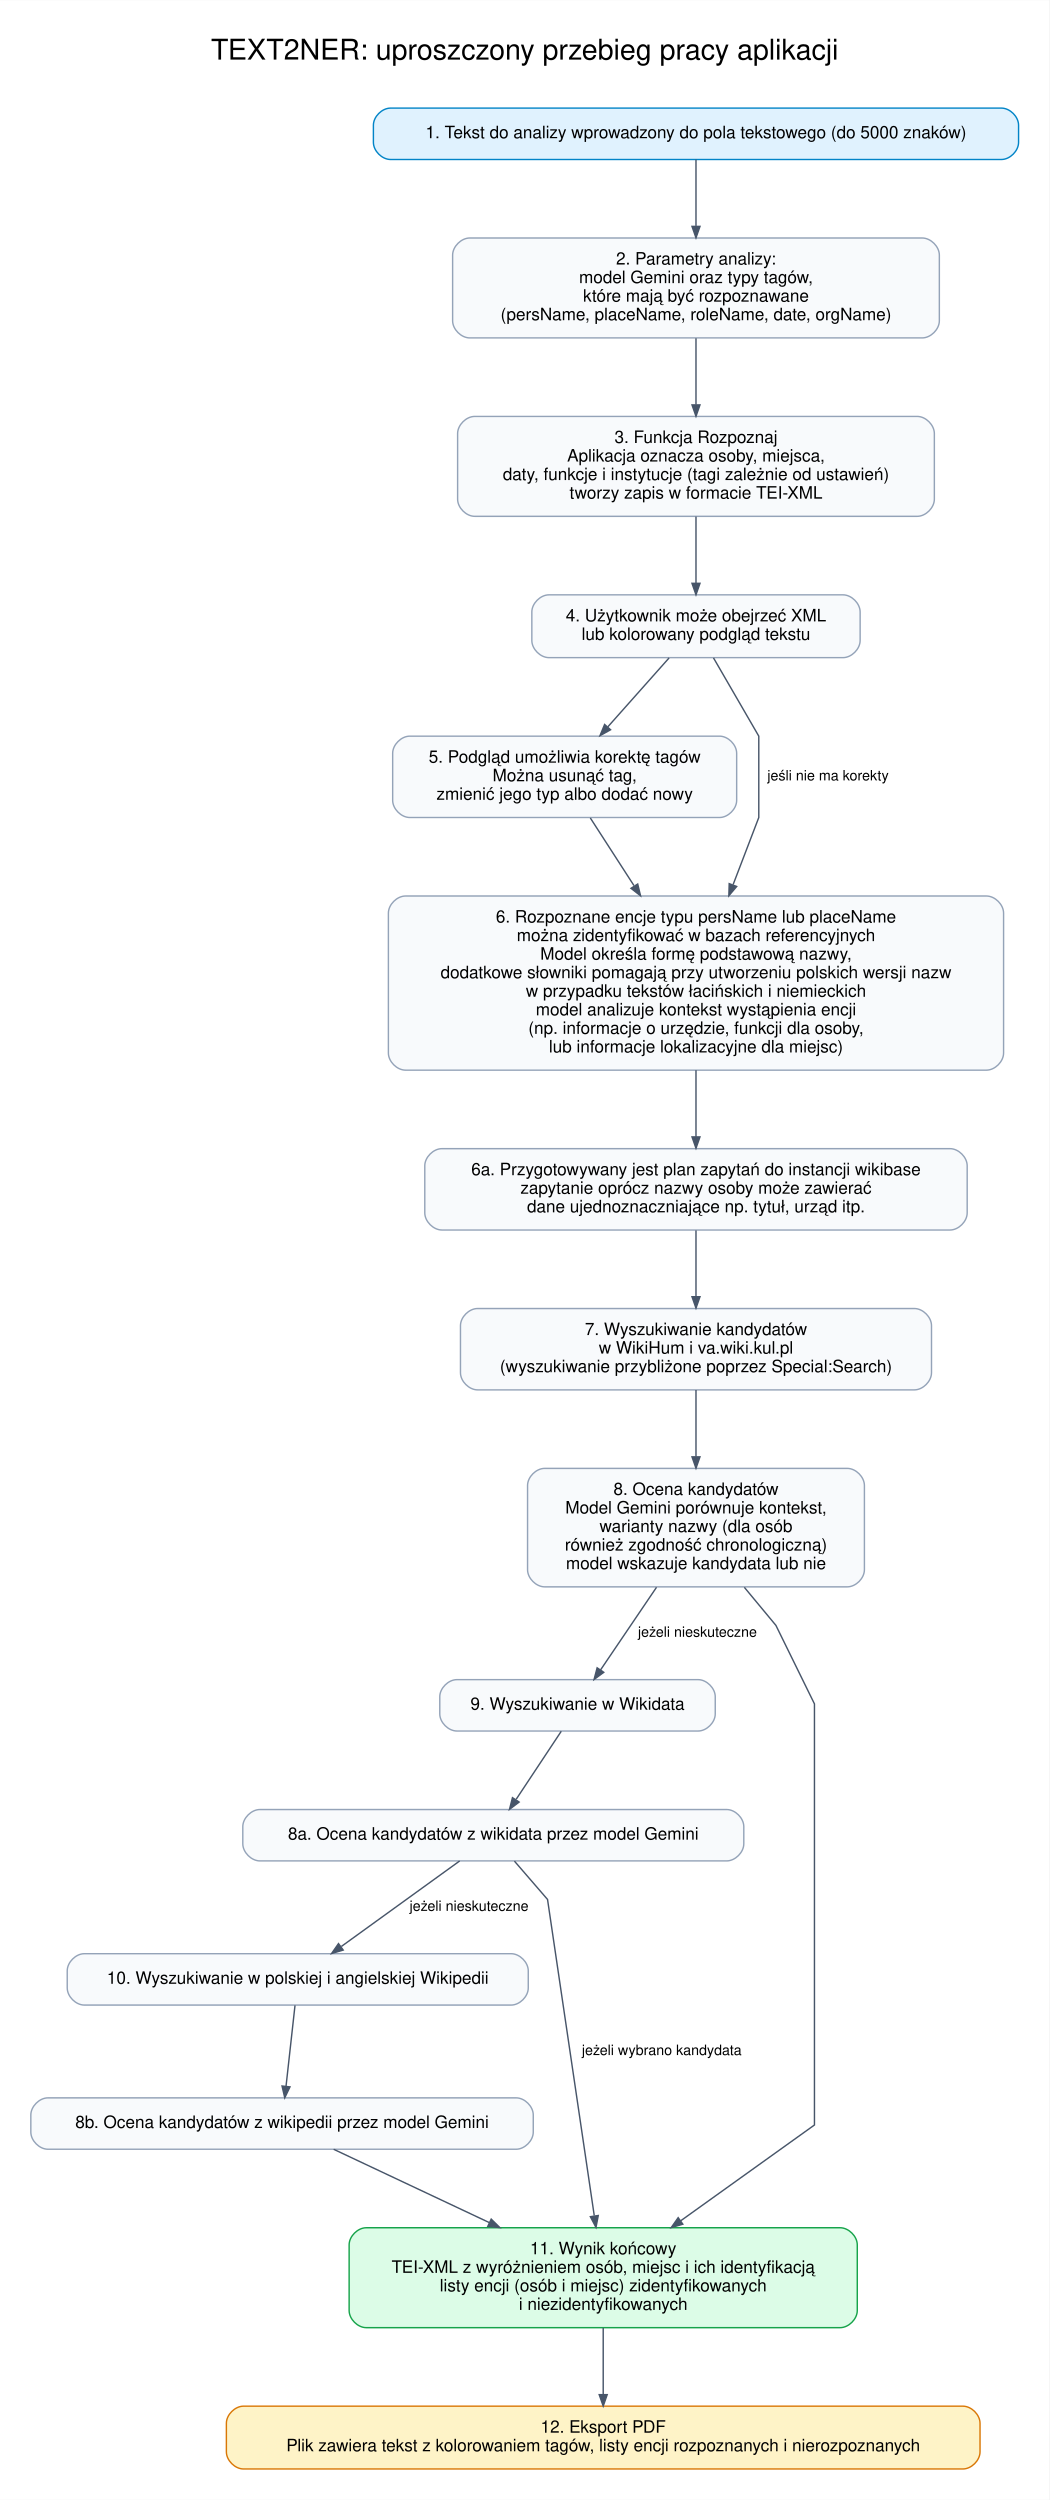
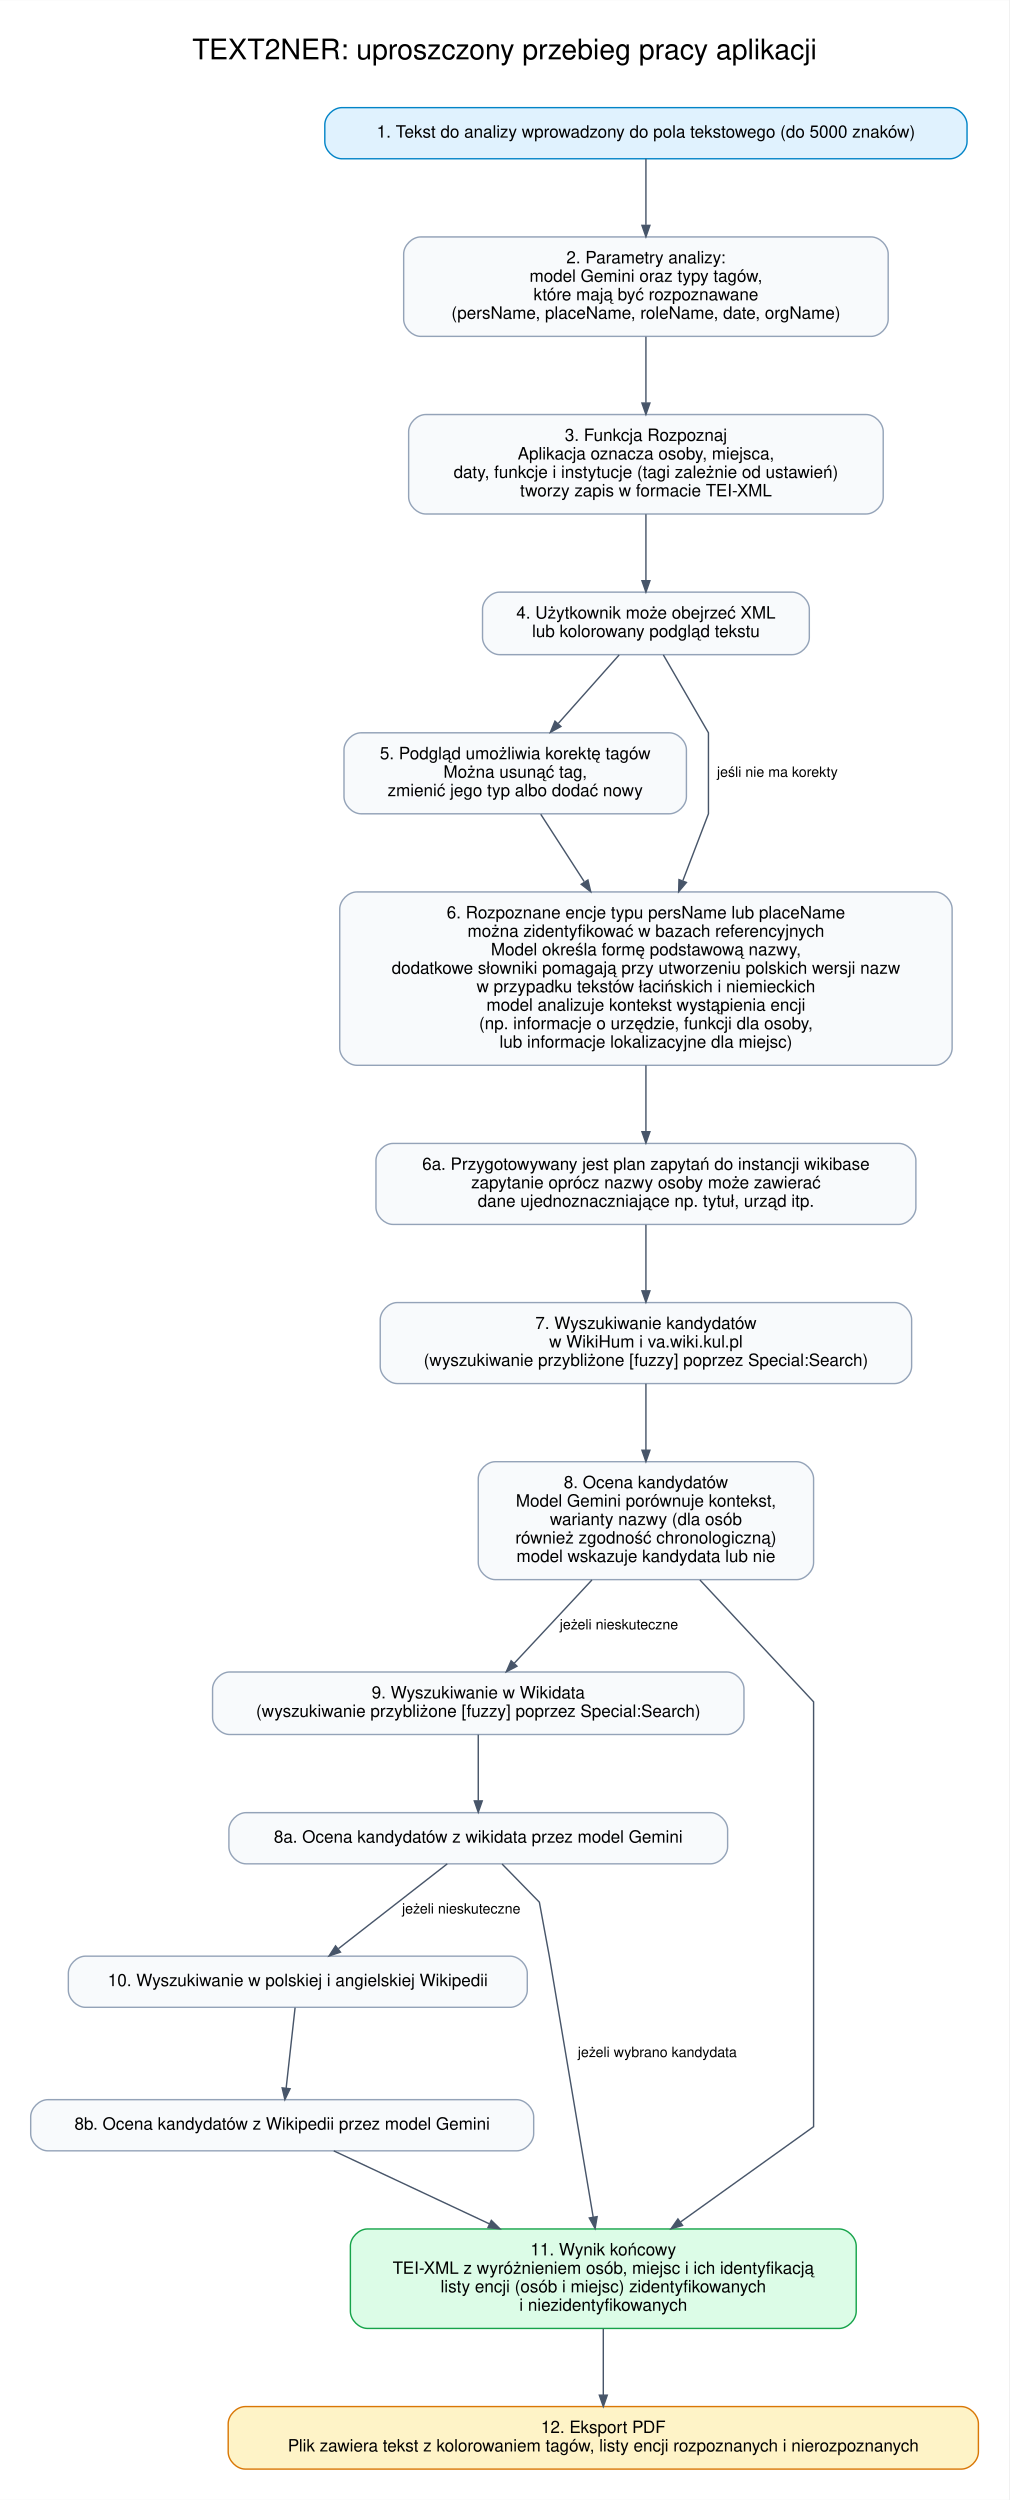
- <svg xmlns="http://www.w3.org/2000/svg" width="735pt" height="1751pt" viewBox="0.00 0.00 735.20 1751.20">
-   <g id="graph0" class="graph" transform="scale(1 1) rotate(0) translate(21.6 1729.6)">
-     <polygon fill="white" stroke="transparent" points="-21.6,21.6 -21.6,-1729.6 713.6,-1729.6 713.6,21.6 -21.6,21.6" />
-     <text text-anchor="middle" x="346" y="-1688" font-family="Helvetica,sans-Serif" font-size="20.00">TEXT2NER: uproszczony przebieg pracy aplikacji</text>
+ <svg xmlns="http://www.w3.org/2000/svg" width="710pt" height="1759pt" viewBox="0.00 0.00 710.20 1759.20">
+   <g id="graph0" class="graph" transform="scale(1 1) rotate(0) translate(21.6 1737.6)">
+     <polygon fill="white" stroke="transparent" points="-21.6,21.6 -21.6,-1737.6 688.6,-1737.6 688.6,21.6 -21.6,21.6" />
+     <text text-anchor="middle" x="333.5" y="-1696" font-family="Helvetica,sans-Serif" font-size="20.00">TEXT2NER: uproszczony przebieg pracy aplikacji</text>
    <g id="node1" class="node">
-       <path fill="#e0f2fe" stroke="#0284c7" d="M680,-1654C680,-1654 252,-1654 252,-1654 246,-1654 240,-1648 240,-1642 240,-1642 240,-1630 240,-1630 240,-1624 246,-1618 252,-1618 252,-1618 680,-1618 680,-1618 686,-1618 692,-1624 692,-1630 692,-1630 692,-1642 692,-1642 692,-1648 686,-1654 680,-1654" />
-       <text text-anchor="middle" x="466" y="-1632.9" font-family="Helvetica,sans-Serif" font-size="12.00">1. Tekst do analizy wprowadzony do pola tekstowego (do 5000 znaków)</text>
+       <path fill="#e0f2fe" stroke="#0284c7" d="M647,-1662C647,-1662 219,-1662 219,-1662 213,-1662 207,-1656 207,-1650 207,-1650 207,-1638 207,-1638 207,-1632 213,-1626 219,-1626 219,-1626 647,-1626 647,-1626 653,-1626 659,-1632 659,-1638 659,-1638 659,-1650 659,-1650 659,-1656 653,-1662 647,-1662" />
+       <text text-anchor="middle" x="433" y="-1640.9" font-family="Helvetica,sans-Serif" font-size="12.00">1. Tekst do analizy wprowadzony do pola tekstowego (do 5000 znaków)</text>
    </g>
    <g id="node2" class="node">
-       <path fill="#f8fafc" stroke="#94a3b8" d="M624.5,-1563C624.5,-1563 307.5,-1563 307.5,-1563 301.5,-1563 295.5,-1557 295.5,-1551 295.5,-1551 295.5,-1505 295.5,-1505 295.5,-1499 301.5,-1493 307.5,-1493 307.5,-1493 624.5,-1493 624.5,-1493 630.5,-1493 636.5,-1499 636.5,-1505 636.5,-1505 636.5,-1551 636.5,-1551 636.5,-1557 630.5,-1563 624.5,-1563" />
-       <text text-anchor="middle" x="466" y="-1544.4" font-family="Helvetica,sans-Serif" font-size="12.00">2. Parametry analizy:</text>
-       <text text-anchor="middle" x="466" y="-1531.4" font-family="Helvetica,sans-Serif" font-size="12.00">model Gemini oraz typy tagów,</text>
-       <text text-anchor="middle" x="466" y="-1518.4" font-family="Helvetica,sans-Serif" font-size="12.00">które mają być rozpoznawane</text>
-       <text text-anchor="middle" x="466" y="-1505.4" font-family="Helvetica,sans-Serif" font-size="12.00"> (persName, placeName, roleName, date, orgName)</text>
+       <path fill="#f8fafc" stroke="#94a3b8" d="M591.5,-1571C591.5,-1571 274.5,-1571 274.5,-1571 268.5,-1571 262.5,-1565 262.5,-1559 262.5,-1559 262.5,-1513 262.5,-1513 262.5,-1507 268.5,-1501 274.5,-1501 274.5,-1501 591.5,-1501 591.5,-1501 597.5,-1501 603.5,-1507 603.5,-1513 603.5,-1513 603.5,-1559 603.5,-1559 603.5,-1565 597.5,-1571 591.5,-1571" />
+       <text text-anchor="middle" x="433" y="-1552.4" font-family="Helvetica,sans-Serif" font-size="12.00">2. Parametry analizy:</text>
+       <text text-anchor="middle" x="433" y="-1539.4" font-family="Helvetica,sans-Serif" font-size="12.00">model Gemini oraz typy tagów,</text>
+       <text text-anchor="middle" x="433" y="-1526.4" font-family="Helvetica,sans-Serif" font-size="12.00">które mają być rozpoznawane</text>
+       <text text-anchor="middle" x="433" y="-1513.4" font-family="Helvetica,sans-Serif" font-size="12.00"> (persName, placeName, roleName, date, orgName)</text>
    </g>
    <g id="edge1" class="edge">
-       <path fill="none" stroke="#475569" d="M466,-1617.97C466,-1605.41 466,-1587.75 466,-1571.47" />
-       <polygon fill="#475569" stroke="#475569" points="468.8,-1571.12 466,-1563.12 463.2,-1571.12 468.8,-1571.12" />
+       <path fill="none" stroke="#475569" d="M433,-1625.97C433,-1613.41 433,-1595.75 433,-1579.47" />
+       <polygon fill="#475569" stroke="#475569" points="435.8,-1579.12 433,-1571.12 430.2,-1579.12 435.8,-1579.12" />
    </g>
    <g id="node3" class="node">
-       <path fill="#f8fafc" stroke="#94a3b8" d="M621,-1438C621,-1438 311,-1438 311,-1438 305,-1438 299,-1432 299,-1426 299,-1426 299,-1380 299,-1380 299,-1374 305,-1368 311,-1368 311,-1368 621,-1368 621,-1368 627,-1368 633,-1374 633,-1380 633,-1380 633,-1426 633,-1426 633,-1432 627,-1438 621,-1438" />
-       <text text-anchor="middle" x="466" y="-1419.4" font-family="Helvetica,sans-Serif" font-size="12.00">3. Funkcja Rozpoznaj </text>
-       <text text-anchor="middle" x="466" y="-1406.4" font-family="Helvetica,sans-Serif" font-size="12.00">Aplikacja oznacza osoby, miejsca,</text>
-       <text text-anchor="middle" x="466" y="-1393.4" font-family="Helvetica,sans-Serif" font-size="12.00">daty, funkcje i instytucje (tagi zależnie od ustawień)</text>
-       <text text-anchor="middle" x="466" y="-1380.4" font-family="Helvetica,sans-Serif" font-size="12.00"> tworzy zapis w formacie TEI-XML</text>
+       <path fill="#f8fafc" stroke="#94a3b8" d="M588,-1446C588,-1446 278,-1446 278,-1446 272,-1446 266,-1440 266,-1434 266,-1434 266,-1388 266,-1388 266,-1382 272,-1376 278,-1376 278,-1376 588,-1376 588,-1376 594,-1376 600,-1382 600,-1388 600,-1388 600,-1434 600,-1434 600,-1440 594,-1446 588,-1446" />
+       <text text-anchor="middle" x="433" y="-1427.4" font-family="Helvetica,sans-Serif" font-size="12.00">3. Funkcja Rozpoznaj </text>
+       <text text-anchor="middle" x="433" y="-1414.4" font-family="Helvetica,sans-Serif" font-size="12.00">Aplikacja oznacza osoby, miejsca,</text>
+       <text text-anchor="middle" x="433" y="-1401.4" font-family="Helvetica,sans-Serif" font-size="12.00">daty, funkcje i instytucje (tagi zależnie od ustawień)</text>
+       <text text-anchor="middle" x="433" y="-1388.4" font-family="Helvetica,sans-Serif" font-size="12.00"> tworzy zapis w formacie TEI-XML</text>
    </g>
    <g id="edge2" class="edge">
-       <path fill="none" stroke="#475569" d="M466,-1492.74C466,-1478.34 466,-1461.45 466,-1446.3" />
-       <polygon fill="#475569" stroke="#475569" points="468.8,-1446.08 466,-1438.08 463.2,-1446.08 468.8,-1446.08" />
+       <path fill="none" stroke="#475569" d="M433,-1500.74C433,-1486.34 433,-1469.45 433,-1454.3" />
+       <polygon fill="#475569" stroke="#475569" points="435.8,-1454.08 433,-1446.08 430.2,-1454.08 435.8,-1454.08" />
    </g>
    <g id="node4" class="node">
-       <path fill="#f8fafc" stroke="#94a3b8" d="M569,-1313C569,-1313 363,-1313 363,-1313 357,-1313 351,-1307 351,-1301 351,-1301 351,-1281 351,-1281 351,-1275 357,-1269 363,-1269 363,-1269 569,-1269 569,-1269 575,-1269 581,-1275 581,-1281 581,-1281 581,-1301 581,-1301 581,-1307 575,-1313 569,-1313" />
-       <text text-anchor="middle" x="466" y="-1294.4" font-family="Helvetica,sans-Serif" font-size="12.00">4. Użytkownik może obejrzeć XML</text>
-       <text text-anchor="middle" x="466" y="-1281.4" font-family="Helvetica,sans-Serif" font-size="12.00">lub kolorowany podgląd tekstu</text>
+       <path fill="#f8fafc" stroke="#94a3b8" d="M536,-1321C536,-1321 330,-1321 330,-1321 324,-1321 318,-1315 318,-1309 318,-1309 318,-1289 318,-1289 318,-1283 324,-1277 330,-1277 330,-1277 536,-1277 536,-1277 542,-1277 548,-1283 548,-1289 548,-1289 548,-1309 548,-1309 548,-1315 542,-1321 536,-1321" />
+       <text text-anchor="middle" x="433" y="-1302.4" font-family="Helvetica,sans-Serif" font-size="12.00">4. Użytkownik może obejrzeć XML</text>
+       <text text-anchor="middle" x="433" y="-1289.4" font-family="Helvetica,sans-Serif" font-size="12.00">lub kolorowany podgląd tekstu</text>
    </g>
    <g id="edge3" class="edge">
-       <path fill="none" stroke="#475569" d="M466,-1367.8C466,-1352.83 466,-1335.44 466,-1321.1" />
-       <polygon fill="#475569" stroke="#475569" points="468.8,-1321.05 466,-1313.05 463.2,-1321.05 468.8,-1321.05" />
+       <path fill="none" stroke="#475569" d="M433,-1375.8C433,-1360.83 433,-1343.44 433,-1329.1" />
+       <polygon fill="#475569" stroke="#475569" points="435.8,-1329.05 433,-1321.05 430.2,-1329.05 435.8,-1329.05" />
    </g>
    <g id="node5" class="node">
-       <path fill="#f8fafc" stroke="#94a3b8" d="M482.5,-1214C482.5,-1214 265.5,-1214 265.5,-1214 259.5,-1214 253.5,-1208 253.5,-1202 253.5,-1202 253.5,-1169 253.5,-1169 253.5,-1163 259.5,-1157 265.5,-1157 265.5,-1157 482.5,-1157 482.5,-1157 488.5,-1157 494.5,-1163 494.5,-1169 494.5,-1169 494.5,-1202 494.5,-1202 494.5,-1208 488.5,-1214 482.5,-1214" />
-       <text text-anchor="middle" x="374" y="-1195.4" font-family="Helvetica,sans-Serif" font-size="12.00">5. Podgląd umożliwia korektę tagów</text>
-       <text text-anchor="middle" x="374" y="-1182.4" font-family="Helvetica,sans-Serif" font-size="12.00">Można usunąć tag,</text>
-       <text text-anchor="middle" x="374" y="-1169.4" font-family="Helvetica,sans-Serif" font-size="12.00">zmienić jego typ albo dodać nowy</text>
+       <path fill="#f8fafc" stroke="#94a3b8" d="M449.5,-1222C449.5,-1222 232.5,-1222 232.5,-1222 226.5,-1222 220.5,-1216 220.5,-1210 220.5,-1210 220.5,-1177 220.5,-1177 220.5,-1171 226.5,-1165 232.5,-1165 232.5,-1165 449.5,-1165 449.5,-1165 455.5,-1165 461.5,-1171 461.5,-1177 461.5,-1177 461.5,-1210 461.5,-1210 461.5,-1216 455.5,-1222 449.5,-1222" />
+       <text text-anchor="middle" x="341" y="-1203.4" font-family="Helvetica,sans-Serif" font-size="12.00">5. Podgląd umożliwia korektę tagów</text>
+       <text text-anchor="middle" x="341" y="-1190.4" font-family="Helvetica,sans-Serif" font-size="12.00">Można usunąć tag,</text>
+       <text text-anchor="middle" x="341" y="-1177.4" font-family="Helvetica,sans-Serif" font-size="12.00">zmienić jego typ albo dodać nowy</text>
    </g>
    <g id="edge4" class="edge">
-       <path fill="none" stroke="#475569" d="M447.16,-1268.81C434.82,-1254.92 418.4,-1236.46 404.25,-1220.54" />
-       <polygon fill="#475569" stroke="#475569" points="406.16,-1218.47 398.75,-1214.35 401.98,-1222.19 406.16,-1218.47" />
+       <path fill="none" stroke="#475569" d="M414.16,-1276.81C401.82,-1262.92 385.4,-1244.46 371.25,-1228.54" />
+       <polygon fill="#475569" stroke="#475569" points="373.16,-1226.47 365.75,-1222.35 368.98,-1230.19 373.16,-1226.47" />
    </g>
    <g id="node6" class="node">
-       <path fill="#f8fafc" stroke="#94a3b8" d="M669.5,-1102C669.5,-1102 262.5,-1102 262.5,-1102 256.5,-1102 250.5,-1096 250.5,-1090 250.5,-1090 250.5,-992 250.5,-992 250.5,-986 256.5,-980 262.5,-980 262.5,-980 669.5,-980 669.5,-980 675.5,-980 681.5,-986 681.5,-992 681.5,-992 681.5,-1090 681.5,-1090 681.5,-1096 675.5,-1102 669.5,-1102" />
-       <text text-anchor="middle" x="466" y="-1083.4" font-family="Helvetica,sans-Serif" font-size="12.00">6. Rozpoznane encje typu persName lub placeName</text>
-       <text text-anchor="middle" x="466" y="-1070.4" font-family="Helvetica,sans-Serif" font-size="12.00"> można zidentyfikować w bazach referencyjnych</text>
-       <text text-anchor="middle" x="466" y="-1057.4" font-family="Helvetica,sans-Serif" font-size="12.00">Model określa formę podstawową nazwy,</text>
-       <text text-anchor="middle" x="466" y="-1044.4" font-family="Helvetica,sans-Serif" font-size="12.00">dodatkowe słowniki pomagają przy utworzeniu polskich wersji nazw</text>
-       <text text-anchor="middle" x="466" y="-1031.4" font-family="Helvetica,sans-Serif" font-size="12.00"> w przypadku tekstów łacińskich i niemieckich</text>
-       <text text-anchor="middle" x="466" y="-1018.4" font-family="Helvetica,sans-Serif" font-size="12.00"> model analizuje kontekst wystąpienia encji</text>
-       <text text-anchor="middle" x="466" y="-1005.4" font-family="Helvetica,sans-Serif" font-size="12.00"> (np. informacje o urzędzie, funkcji dla osoby,</text>
-       <text text-anchor="middle" x="466" y="-992.4" font-family="Helvetica,sans-Serif" font-size="12.00"> lub informacje lokalizacyjne dla miejsc)</text>
+       <path fill="#f8fafc" stroke="#94a3b8" d="M636.5,-1110C636.5,-1110 229.5,-1110 229.5,-1110 223.5,-1110 217.5,-1104 217.5,-1098 217.5,-1098 217.5,-1000 217.5,-1000 217.5,-994 223.5,-988 229.5,-988 229.5,-988 636.5,-988 636.5,-988 642.5,-988 648.5,-994 648.5,-1000 648.5,-1000 648.5,-1098 648.5,-1098 648.5,-1104 642.5,-1110 636.5,-1110" />
+       <text text-anchor="middle" x="433" y="-1091.4" font-family="Helvetica,sans-Serif" font-size="12.00">6. Rozpoznane encje typu persName lub placeName</text>
+       <text text-anchor="middle" x="433" y="-1078.4" font-family="Helvetica,sans-Serif" font-size="12.00"> można zidentyfikować w bazach referencyjnych</text>
+       <text text-anchor="middle" x="433" y="-1065.4" font-family="Helvetica,sans-Serif" font-size="12.00">Model określa formę podstawową nazwy,</text>
+       <text text-anchor="middle" x="433" y="-1052.4" font-family="Helvetica,sans-Serif" font-size="12.00">dodatkowe słowniki pomagają przy utworzeniu polskich wersji nazw</text>
+       <text text-anchor="middle" x="433" y="-1039.4" font-family="Helvetica,sans-Serif" font-size="12.00"> w przypadku tekstów łacińskich i niemieckich</text>
+       <text text-anchor="middle" x="433" y="-1026.4" font-family="Helvetica,sans-Serif" font-size="12.00"> model analizuje kontekst wystąpienia encji</text>
+       <text text-anchor="middle" x="433" y="-1013.4" font-family="Helvetica,sans-Serif" font-size="12.00"> (np. informacje o urzędzie, funkcji dla osoby,</text>
+       <text text-anchor="middle" x="433" y="-1000.4" font-family="Helvetica,sans-Serif" font-size="12.00"> lub informacje lokalizacyjne dla miejsc)</text>
    </g>
    <g id="edge11" class="edge">
-       <path fill="none" stroke="#475569" d="M478.26,-1268.83C491.28,-1246.34 510,-1214 510,-1214 510,-1214 510,-1157 510,-1157 510,-1157 501.52,-1134.84 492.01,-1109.98" />
-       <polygon fill="#475569" stroke="#475569" points="494.5,-1108.67 489.03,-1102.19 489.27,-1110.67 494.5,-1108.67" />
-       <text text-anchor="middle" x="558.5" y="-1183" font-family="Helvetica,sans-Serif" font-size="10.00">jeśli nie ma korekty</text>
+       <path fill="none" stroke="#475569" d="M445.26,-1276.83C458.28,-1254.34 477,-1222 477,-1222 477,-1222 477,-1165 477,-1165 477,-1165 468.52,-1142.84 459.01,-1117.98" />
+       <polygon fill="#475569" stroke="#475569" points="461.5,-1116.67 456.03,-1110.19 456.27,-1118.67 461.5,-1116.67" />
+       <text text-anchor="middle" x="525.5" y="-1191" font-family="Helvetica,sans-Serif" font-size="10.00">jeśli nie ma korekty</text>
    </g>
    <g id="edge5" class="edge">
-       <path fill="none" stroke="#475569" d="M391.96,-1156.69C400.74,-1143.08 411.73,-1126.05 422.54,-1109.32" />
-       <polygon fill="#475569" stroke="#475569" points="425.16,-1110.41 427.15,-1102.17 420.46,-1107.38 425.16,-1110.41" />
+       <path fill="none" stroke="#475569" d="M358.96,-1164.69C367.74,-1151.08 378.73,-1134.05 389.54,-1117.32" />
+       <polygon fill="#475569" stroke="#475569" points="392.16,-1118.41 394.15,-1110.17 387.46,-1115.38 392.16,-1118.41" />
    </g>
    <g id="node7" class="node">
-       <path fill="#f8fafc" stroke="#94a3b8" d="M644,-925C644,-925 288,-925 288,-925 282,-925 276,-919 276,-913 276,-913 276,-880 276,-880 276,-874 282,-868 288,-868 288,-868 644,-868 644,-868 650,-868 656,-874 656,-880 656,-880 656,-913 656,-913 656,-919 650,-925 644,-925" />
-       <text text-anchor="middle" x="466" y="-906.4" font-family="Helvetica,sans-Serif" font-size="12.00">6a. Przygotowywany jest plan zapytań do instancji wikibase</text>
-       <text text-anchor="middle" x="466" y="-893.4" font-family="Helvetica,sans-Serif" font-size="12.00"> zapytanie oprócz nazwy osoby może zawierać </text>
-       <text text-anchor="middle" x="466" y="-880.4" font-family="Helvetica,sans-Serif" font-size="12.00"> dane ujednoznaczniające np. tytuł, urząd itp.</text>
+       <path fill="#f8fafc" stroke="#94a3b8" d="M611,-933C611,-933 255,-933 255,-933 249,-933 243,-927 243,-921 243,-921 243,-888 243,-888 243,-882 249,-876 255,-876 255,-876 611,-876 611,-876 617,-876 623,-882 623,-888 623,-888 623,-921 623,-921 623,-927 617,-933 611,-933" />
+       <text text-anchor="middle" x="433" y="-914.4" font-family="Helvetica,sans-Serif" font-size="12.00">6a. Przygotowywany jest plan zapytań do instancji wikibase</text>
+       <text text-anchor="middle" x="433" y="-901.4" font-family="Helvetica,sans-Serif" font-size="12.00"> zapytanie oprócz nazwy osoby może zawierać </text>
+       <text text-anchor="middle" x="433" y="-888.4" font-family="Helvetica,sans-Serif" font-size="12.00"> dane ujednoznaczniające np. tytuł, urząd itp.</text>
    </g>
    <g id="edge6" class="edge">
-       <path fill="none" stroke="#475569" d="M466,-979.98C466,-964.08 466,-947.42 466,-933.27" />
-       <polygon fill="#475569" stroke="#475569" points="468.8,-933.25 466,-925.25 463.2,-933.25 468.8,-933.25" />
+       <path fill="none" stroke="#475569" d="M433,-987.98C433,-972.08 433,-955.42 433,-941.27" />
+       <polygon fill="#475569" stroke="#475569" points="435.8,-941.25 433,-933.25 430.2,-941.25 435.8,-941.25" />
    </g>
    <g id="node8" class="node">
-       <path fill="#f8fafc" stroke="#94a3b8" d="M619,-813C619,-813 313,-813 313,-813 307,-813 301,-807 301,-801 301,-801 301,-768 301,-768 301,-762 307,-756 313,-756 313,-756 619,-756 619,-756 625,-756 631,-762 631,-768 631,-768 631,-801 631,-801 631,-807 625,-813 619,-813" />
-       <text text-anchor="middle" x="466" y="-794.4" font-family="Helvetica,sans-Serif" font-size="12.00">7. Wyszukiwanie kandydatów</text>
-       <text text-anchor="middle" x="466" y="-781.4" font-family="Helvetica,sans-Serif" font-size="12.00">w WikiHum i va.wiki.kul.pl</text>
-       <text text-anchor="middle" x="466" y="-768.4" font-family="Helvetica,sans-Serif" font-size="12.00">(wyszukiwanie przybliżone poprzez Special:Search)</text>
+       <path fill="#f8fafc" stroke="#94a3b8" d="M608,-821C608,-821 258,-821 258,-821 252,-821 246,-815 246,-809 246,-809 246,-776 246,-776 246,-770 252,-764 258,-764 258,-764 608,-764 608,-764 614,-764 620,-770 620,-776 620,-776 620,-809 620,-809 620,-815 614,-821 608,-821" />
+       <text text-anchor="middle" x="433" y="-802.4" font-family="Helvetica,sans-Serif" font-size="12.00">7. Wyszukiwanie kandydatów</text>
+       <text text-anchor="middle" x="433" y="-789.4" font-family="Helvetica,sans-Serif" font-size="12.00">w WikiHum i va.wiki.kul.pl</text>
+       <text text-anchor="middle" x="433" y="-776.4" font-family="Helvetica,sans-Serif" font-size="12.00">(wyszukiwanie przybliżone [fuzzy] poprzez Special:Search)</text>
    </g>
    <g id="edge7" class="edge">
-       <path fill="none" stroke="#475569" d="M466,-867.74C466,-853.67 466,-836.42 466,-821.36" />
-       <polygon fill="#475569" stroke="#475569" points="468.8,-821.25 466,-813.25 463.2,-821.25 468.8,-821.25" />
+       <path fill="none" stroke="#475569" d="M433,-875.74C433,-861.67 433,-844.42 433,-829.36" />
+       <polygon fill="#475569" stroke="#475569" points="435.8,-829.25 433,-821.25 430.2,-829.25 435.8,-829.25" />
    </g>
    <g id="node9" class="node">
-       <path fill="#f8fafc" stroke="#94a3b8" d="M572,-701C572,-701 360,-701 360,-701 354,-701 348,-695 348,-689 348,-689 348,-630 348,-630 348,-624 354,-618 360,-618 360,-618 572,-618 572,-618 578,-618 584,-624 584,-630 584,-630 584,-689 584,-689 584,-695 578,-701 572,-701" />
-       <text text-anchor="middle" x="466" y="-682.4" font-family="Helvetica,sans-Serif" font-size="12.00">8. Ocena kandydatów</text>
-       <text text-anchor="middle" x="466" y="-669.4" font-family="Helvetica,sans-Serif" font-size="12.00">Model Gemini porównuje kontekst,</text>
-       <text text-anchor="middle" x="466" y="-656.4" font-family="Helvetica,sans-Serif" font-size="12.00">warianty nazwy (dla osób</text>
-       <text text-anchor="middle" x="466" y="-643.4" font-family="Helvetica,sans-Serif" font-size="12.00">również zgodność chronologiczną)</text>
-       <text text-anchor="middle" x="466" y="-630.4" font-family="Helvetica,sans-Serif" font-size="12.00"> model wskazuje kandydata lub nie</text>
+       <path fill="#f8fafc" stroke="#94a3b8" d="M539,-709C539,-709 327,-709 327,-709 321,-709 315,-703 315,-697 315,-697 315,-638 315,-638 315,-632 321,-626 327,-626 327,-626 539,-626 539,-626 545,-626 551,-632 551,-638 551,-638 551,-697 551,-697 551,-703 545,-709 539,-709" />
+       <text text-anchor="middle" x="433" y="-690.4" font-family="Helvetica,sans-Serif" font-size="12.00">8. Ocena kandydatów</text>
+       <text text-anchor="middle" x="433" y="-677.4" font-family="Helvetica,sans-Serif" font-size="12.00">Model Gemini porównuje kontekst,</text>
+       <text text-anchor="middle" x="433" y="-664.4" font-family="Helvetica,sans-Serif" font-size="12.00">warianty nazwy (dla osób</text>
+       <text text-anchor="middle" x="433" y="-651.4" font-family="Helvetica,sans-Serif" font-size="12.00">również zgodność chronologiczną)</text>
+       <text text-anchor="middle" x="433" y="-638.4" font-family="Helvetica,sans-Serif" font-size="12.00"> model wskazuje kandydata lub nie</text>
    </g>
    <g id="edge8" class="edge">
-       <path fill="none" stroke="#475569" d="M466,-755.9C466,-742.14 466,-725.1 466,-709.25" />
-       <polygon fill="#475569" stroke="#475569" points="468.8,-709.09 466,-701.09 463.2,-709.09 468.8,-709.09" />
+       <path fill="none" stroke="#475569" d="M433,-763.9C433,-750.14 433,-733.1 433,-717.25" />
+       <polygon fill="#475569" stroke="#475569" points="435.8,-717.09 433,-709.09 430.2,-717.09 435.8,-717.09" />
    </g>
    <g id="node12" class="node">
-       <path fill="#f8fafc" stroke="#94a3b8" d="M467.5,-553C467.5,-553 298.5,-553 298.5,-553 292.5,-553 286.5,-547 286.5,-541 286.5,-541 286.5,-529 286.5,-529 286.5,-523 292.5,-517 298.5,-517 298.5,-517 467.5,-517 467.5,-517 473.5,-517 479.5,-523 479.5,-529 479.5,-529 479.5,-541 479.5,-541 479.5,-547 473.5,-553 467.5,-553" />
-       <text text-anchor="middle" x="383" y="-531.9" font-family="Helvetica,sans-Serif" font-size="12.00">9. Wyszukiwanie w Wikidata</text>
+       <path fill="#f8fafc" stroke="#94a3b8" d="M490,-561C490,-561 140,-561 140,-561 134,-561 128,-555 128,-549 128,-549 128,-529 128,-529 128,-523 134,-517 140,-517 140,-517 490,-517 490,-517 496,-517 502,-523 502,-529 502,-529 502,-549 502,-549 502,-555 496,-561 490,-561" />
+       <text text-anchor="middle" x="315" y="-542.4" font-family="Helvetica,sans-Serif" font-size="12.00">9. Wyszukiwanie w Wikidata</text>
+       <text text-anchor="middle" x="315" y="-529.4" font-family="Helvetica,sans-Serif" font-size="12.00">(wyszukiwanie przybliżone [fuzzy] poprzez Special:Search)</text>
    </g>
    <g id="edge12" class="edge">
-       <path fill="none" stroke="#475569" d="M438.36,-617.71C425.32,-598.46 410.22,-576.18 399.09,-559.74" />
-       <polygon fill="#475569" stroke="#475569" points="401.38,-558.14 394.58,-553.09 396.75,-561.28 401.38,-558.14" />
-       <text text-anchor="middle" x="467" y="-583" font-family="Helvetica,sans-Serif" font-size="10.00">jeżeli nieskuteczne</text>
+       <path fill="none" stroke="#475569" d="M395.01,-625.78C377.13,-606.61 356.29,-584.26 340.36,-567.19" />
+       <polygon fill="#475569" stroke="#475569" points="342.23,-565.09 334.73,-561.15 338.14,-568.91 342.23,-565.09" />
+       <text text-anchor="middle" x="414" y="-591" font-family="Helvetica,sans-Serif" font-size="10.00">jeżeli nieskuteczne</text>
    </g>
    <g id="node14" class="node">
-       <path fill="#dcfce7" stroke="#16a34a" d="M567,-169C567,-169 235,-169 235,-169 229,-169 223,-163 223,-157 223,-157 223,-111 223,-111 223,-105 229,-99 235,-99 235,-99 567,-99 567,-99 573,-99 579,-105 579,-111 579,-111 579,-157 579,-157 579,-163 573,-169 567,-169" />
-       <text text-anchor="middle" x="401" y="-150.4" font-family="Helvetica,sans-Serif" font-size="12.00">11. Wynik końcowy</text>
-       <text text-anchor="middle" x="401" y="-137.4" font-family="Helvetica,sans-Serif" font-size="12.00">TEI-XML z wyróżnieniem osób, miejsc i ich identyfikacją</text>
-       <text text-anchor="middle" x="401" y="-124.4" font-family="Helvetica,sans-Serif" font-size="12.00">listy encji (osób i miejsc) zidentyfikowanych</text>
-       <text text-anchor="middle" x="401" y="-111.4" font-family="Helvetica,sans-Serif" font-size="12.00">i niezidentyfikowanych</text>
+       <path fill="#dcfce7" stroke="#16a34a" d="M569,-169C569,-169 237,-169 237,-169 231,-169 225,-163 225,-157 225,-157 225,-111 225,-111 225,-105 231,-99 237,-99 237,-99 569,-99 569,-99 575,-99 581,-105 581,-111 581,-111 581,-157 581,-157 581,-163 575,-169 569,-169" />
+       <text text-anchor="middle" x="403" y="-150.4" font-family="Helvetica,sans-Serif" font-size="12.00">11. Wynik końcowy</text>
+       <text text-anchor="middle" x="403" y="-137.4" font-family="Helvetica,sans-Serif" font-size="12.00">TEI-XML z wyróżnieniem osób, miejsc i ich identyfikacją</text>
+       <text text-anchor="middle" x="403" y="-124.4" font-family="Helvetica,sans-Serif" font-size="12.00">listy encji (osób i miejsc) zidentyfikowanych</text>
+       <text text-anchor="middle" x="403" y="-111.4" font-family="Helvetica,sans-Serif" font-size="12.00">i niezidentyfikowanych</text>
    </g>
    <g id="edge9" class="edge">
-       <path fill="none" stroke="#475569" d="M499.87,-617.68C511.66,-603.46 522,-591 522,-591 522,-591 549,-536 549,-536 549,-536 549,-536 549,-241 549,-241 497.56,-204.16 455.33,-173.91" />
-       <polygon fill="#475569" stroke="#475569" points="456.78,-171.5 448.64,-169.12 453.52,-176.06 456.78,-171.5" />
+       <path fill="none" stroke="#475569" d="M470.99,-625.78C505.48,-588.8 551,-540 551,-540 551,-540 551,-540 551,-241 551,-241 499.56,-204.16 457.33,-173.91" />
+       <polygon fill="#475569" stroke="#475569" points="458.78,-171.5 450.64,-169.12 455.52,-176.06 458.78,-171.5" />
    </g>
    <g id="node10" class="node">
-       <path fill="#f8fafc" stroke="#94a3b8" d="M487.5,-462C487.5,-462 160.5,-462 160.5,-462 154.5,-462 148.5,-456 148.5,-450 148.5,-450 148.5,-438 148.5,-438 148.5,-432 154.5,-426 160.5,-426 160.5,-426 487.5,-426 487.5,-426 493.5,-426 499.5,-432 499.5,-438 499.5,-438 499.5,-450 499.5,-450 499.5,-456 493.5,-462 487.5,-462" />
-       <text text-anchor="middle" x="324" y="-440.9" font-family="Helvetica,sans-Serif" font-size="12.00">8a. Ocena kandydatów z wikidata przez model Gemini</text>
+       <path fill="#f8fafc" stroke="#94a3b8" d="M478.5,-462C478.5,-462 151.5,-462 151.5,-462 145.5,-462 139.5,-456 139.5,-450 139.5,-450 139.5,-438 139.5,-438 139.5,-432 145.5,-426 151.5,-426 151.5,-426 478.5,-426 478.5,-426 484.5,-426 490.5,-432 490.5,-438 490.5,-438 490.5,-450 490.5,-450 490.5,-456 484.5,-462 478.5,-462" />
+       <text text-anchor="middle" x="315" y="-440.9" font-family="Helvetica,sans-Serif" font-size="12.00">8a. Ocena kandydatów z wikidata przez model Gemini</text>
    </g>
    <g id="node13" class="node">
-       <path fill="#f8fafc" stroke="#94a3b8" d="M336.5,-361C336.5,-361 37.5,-361 37.5,-361 31.5,-361 25.5,-355 25.5,-349 25.5,-349 25.5,-337 25.5,-337 25.5,-331 31.5,-325 37.5,-325 37.5,-325 336.5,-325 336.5,-325 342.5,-325 348.5,-331 348.5,-337 348.5,-337 348.5,-349 348.5,-349 348.5,-355 342.5,-361 336.5,-361" />
-       <text text-anchor="middle" x="187" y="-339.9" font-family="Helvetica,sans-Serif" font-size="12.00">10. Wyszukiwanie w polskiej i angielskiej Wikipedii</text>
+       <path fill="#f8fafc" stroke="#94a3b8" d="M337.5,-361C337.5,-361 38.5,-361 38.5,-361 32.5,-361 26.5,-355 26.5,-349 26.5,-349 26.5,-337 26.5,-337 26.5,-331 32.5,-325 38.5,-325 38.5,-325 337.5,-325 337.5,-325 343.5,-325 349.5,-331 349.5,-337 349.5,-337 349.5,-349 349.5,-349 349.5,-355 343.5,-361 337.5,-361" />
+       <text text-anchor="middle" x="188" y="-339.9" font-family="Helvetica,sans-Serif" font-size="12.00">10. Wyszukiwanie w polskiej i angielskiej Wikipedii</text>
    </g>
    <g id="edge15" class="edge">
-       <path fill="none" stroke="#475569" d="M300.45,-425.98C277.51,-409.41 242.54,-384.13 217.49,-366.03" />
-       <polygon fill="#475569" stroke="#475569" points="218.83,-363.54 210.7,-361.13 215.55,-368.08 218.83,-363.54" />
-       <text text-anchor="middle" x="307" y="-391" font-family="Helvetica,sans-Serif" font-size="10.00">jeżeli nieskuteczne</text>
+       <path fill="none" stroke="#475569" d="M293.17,-425.98C272,-409.48 239.76,-384.35 216.56,-366.26" />
+       <polygon fill="#475569" stroke="#475569" points="218,-363.84 209.97,-361.13 214.56,-368.25 218,-363.84" />
+       <text text-anchor="middle" x="303" y="-391" font-family="Helvetica,sans-Serif" font-size="10.00">jeżeli nieskuteczne</text>
    </g>
    <g id="edge14" class="edge">
-       <path fill="none" stroke="#475569" d="M338.8,-425.86C349.47,-413.51 362,-399 362,-399 362,-399 383.69,-252.21 394.72,-177.54" />
-       <polygon fill="#475569" stroke="#475569" points="397.54,-177.57 395.94,-169.24 392,-176.75 397.54,-177.57" />
-       <text text-anchor="middle" x="442" y="-290" font-family="Helvetica,sans-Serif" font-size="10.00">jeżeli wybrano kandydata</text>
+       <path fill="none" stroke="#475569" d="M331.75,-425.86C343.82,-413.51 358,-399 358,-399 358,-399 365,-361 365,-361 365,-361 384.86,-242.87 395.87,-177.42" />
+       <polygon fill="#475569" stroke="#475569" points="398.66,-177.68 397.23,-169.32 393.14,-176.75 398.66,-177.68" />
+       <text text-anchor="middle" x="441" y="-290" font-family="Helvetica,sans-Serif" font-size="10.00">jeżeli wybrano kandydata</text>
    </g>
    <g id="node11" class="node">
-       <path fill="#f8fafc" stroke="#94a3b8" d="M340,-260C340,-260 12,-260 12,-260 6,-260 0,-254 0,-248 0,-248 0,-236 0,-236 0,-230 6,-224 12,-224 12,-224 340,-224 340,-224 346,-224 352,-230 352,-236 352,-236 352,-248 352,-248 352,-254 346,-260 340,-260" />
-       <text text-anchor="middle" x="176" y="-238.9" font-family="Helvetica,sans-Serif" font-size="12.00">8b. Ocena kandydatów z wikipedii przez model Gemini</text>
+       <path fill="#f8fafc" stroke="#94a3b8" d="M342,-260C342,-260 12,-260 12,-260 6,-260 0,-254 0,-248 0,-248 0,-236 0,-236 0,-230 6,-224 12,-224 12,-224 342,-224 342,-224 348,-224 354,-230 354,-236 354,-236 354,-248 354,-248 354,-254 348,-260 342,-260" />
+       <text text-anchor="middle" x="177" y="-238.9" font-family="Helvetica,sans-Serif" font-size="12.00">8b. Ocena kandydatów z Wikipedii przez model Gemini</text>
    </g>
    <g id="edge17" class="edge">
-       <path fill="none" stroke="#475569" d="M212.15,-223.97C241.5,-210.14 283.97,-190.13 321.21,-172.59" />
-       <polygon fill="#475569" stroke="#475569" points="322.54,-175.06 328.58,-169.12 320.15,-169.99 322.54,-175.06" />
+       <path fill="none" stroke="#475569" d="M213.31,-223.97C242.79,-210.14 285.45,-190.13 322.85,-172.59" />
+       <polygon fill="#475569" stroke="#475569" points="324.2,-175.05 330.26,-169.12 321.83,-169.98 324.2,-175.05" />
    </g>
    <g id="edge13" class="edge">
-       <path fill="none" stroke="#475569" d="M371.62,-516.84C362.65,-503.3 350.01,-484.24 340.01,-469.15" />
-       <polygon fill="#475569" stroke="#475569" points="342.09,-467.23 335.34,-462.11 337.43,-470.32 342.09,-467.23" />
+       <path fill="none" stroke="#475569" d="M315,-516.9C315,-503.1 315,-485 315,-470.41" />
+       <polygon fill="#475569" stroke="#475569" points="317.8,-470.28 315,-462.28 312.2,-470.28 317.8,-470.28" />
    </g>
    <g id="edge16" class="edge">
-       <path fill="none" stroke="#475569" d="M185.08,-324.76C183.35,-309.14 180.77,-285.94 178.8,-268.24" />
-       <polygon fill="#475569" stroke="#475569" points="181.56,-267.69 177.89,-260.05 175.99,-268.31 181.56,-267.69" />
+       <path fill="none" stroke="#475569" d="M186.08,-324.76C184.35,-309.14 181.77,-285.94 179.8,-268.24" />
+       <polygon fill="#475569" stroke="#475569" points="182.56,-267.69 178.89,-260.05 176.99,-268.31 182.56,-267.69" />
    </g>
    <g id="node15" class="node">
-       <path fill="#fef3c7" stroke="#d97706" d="M653,-44C653,-44 149,-44 149,-44 143,-44 137,-38 137,-32 137,-32 137,-12 137,-12 137,-6 143,0 149,0 149,0 653,0 653,0 659,0 665,-6 665,-12 665,-12 665,-32 665,-32 665,-38 659,-44 653,-44" />
-       <text text-anchor="middle" x="401" y="-25.4" font-family="Helvetica,sans-Serif" font-size="12.00">12. Eksport PDF</text>
-       <text text-anchor="middle" x="401" y="-12.4" font-family="Helvetica,sans-Serif" font-size="12.00">Plik zawiera tekst z kolorowaniem tagów, listy encji rozpoznanych i nierozpoznanych</text>
+       <path fill="#fef3c7" stroke="#d97706" d="M655,-44C655,-44 151,-44 151,-44 145,-44 139,-38 139,-32 139,-32 139,-12 139,-12 139,-6 145,0 151,0 151,0 655,0 655,0 661,0 667,-6 667,-12 667,-12 667,-32 667,-32 667,-38 661,-44 655,-44" />
+       <text text-anchor="middle" x="403" y="-25.4" font-family="Helvetica,sans-Serif" font-size="12.00">12. Eksport PDF</text>
+       <text text-anchor="middle" x="403" y="-12.4" font-family="Helvetica,sans-Serif" font-size="12.00">Plik zawiera tekst z kolorowaniem tagów, listy encji rozpoznanych i nierozpoznanych</text>
    </g>
    <g id="edge10" class="edge">
-       <path fill="none" stroke="#475569" d="M401,-98.8C401,-83.83 401,-66.44 401,-52.1" />
-       <polygon fill="#475569" stroke="#475569" points="403.8,-52.05 401,-44.05 398.2,-52.05 403.8,-52.05" />
+       <path fill="none" stroke="#475569" d="M403,-98.8C403,-83.83 403,-66.44 403,-52.1" />
+       <polygon fill="#475569" stroke="#475569" points="405.8,-52.05 403,-44.05 400.2,-52.05 405.8,-52.05" />
    </g>
  </g>
</svg>
